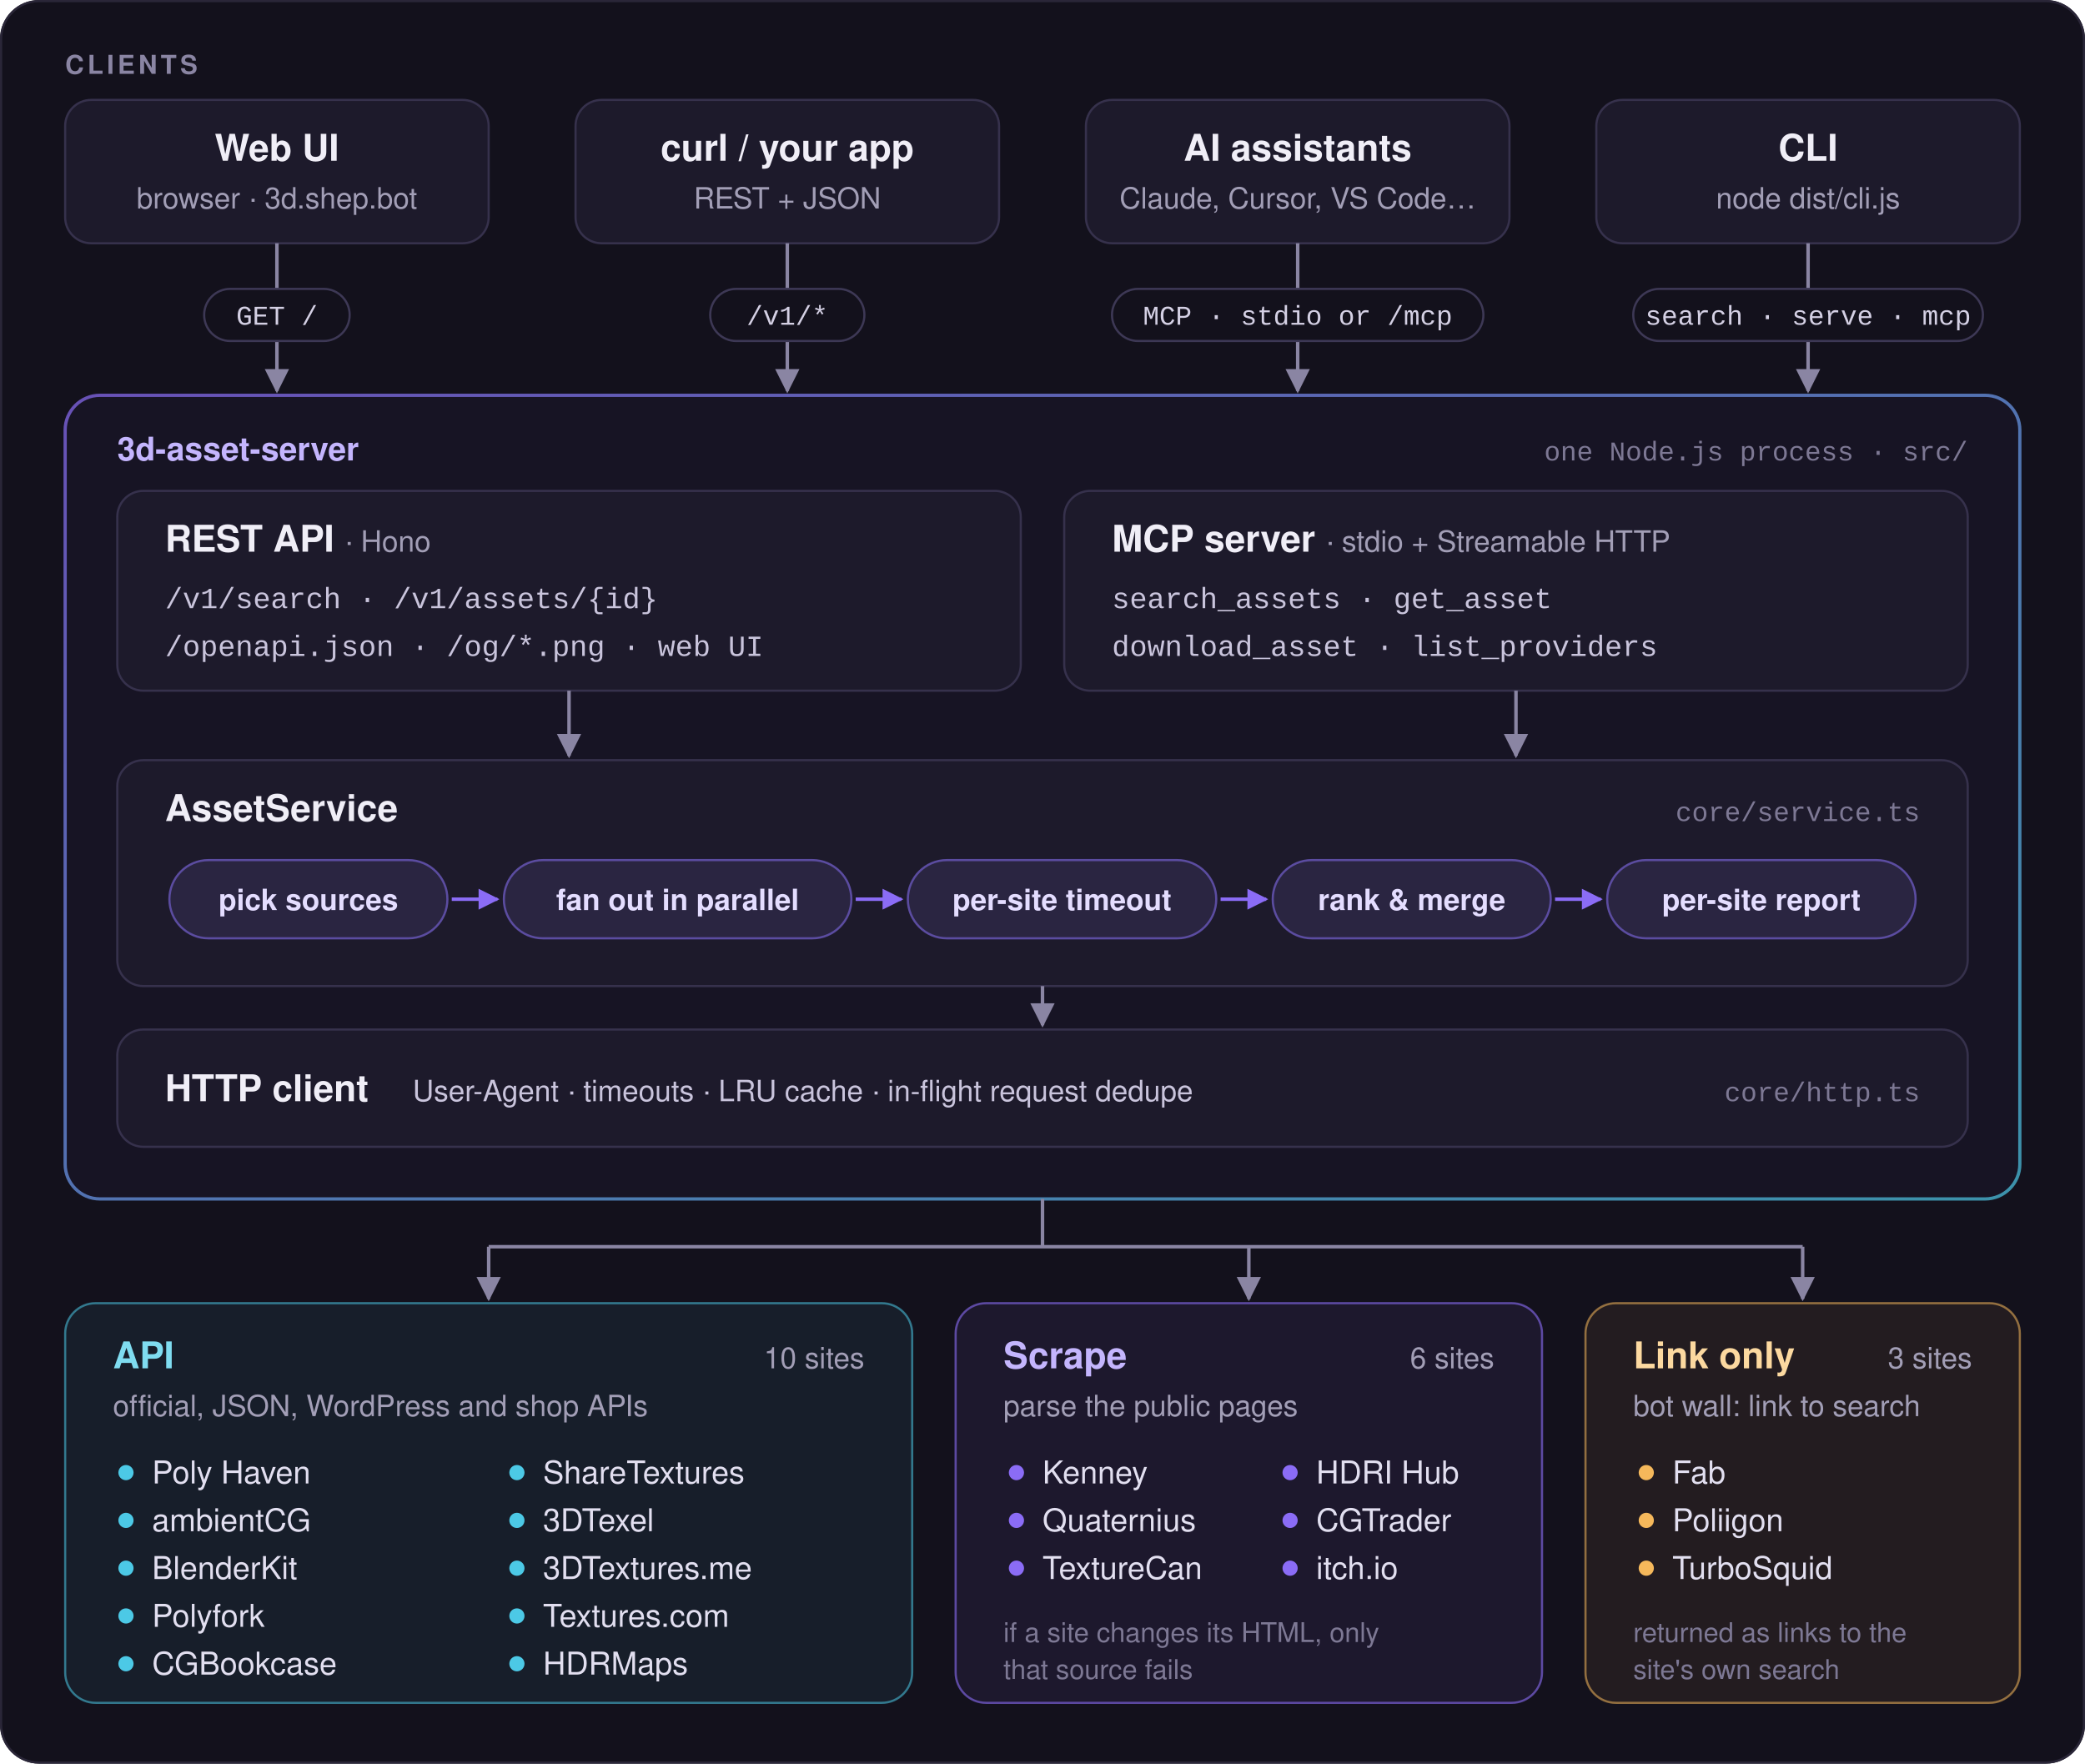
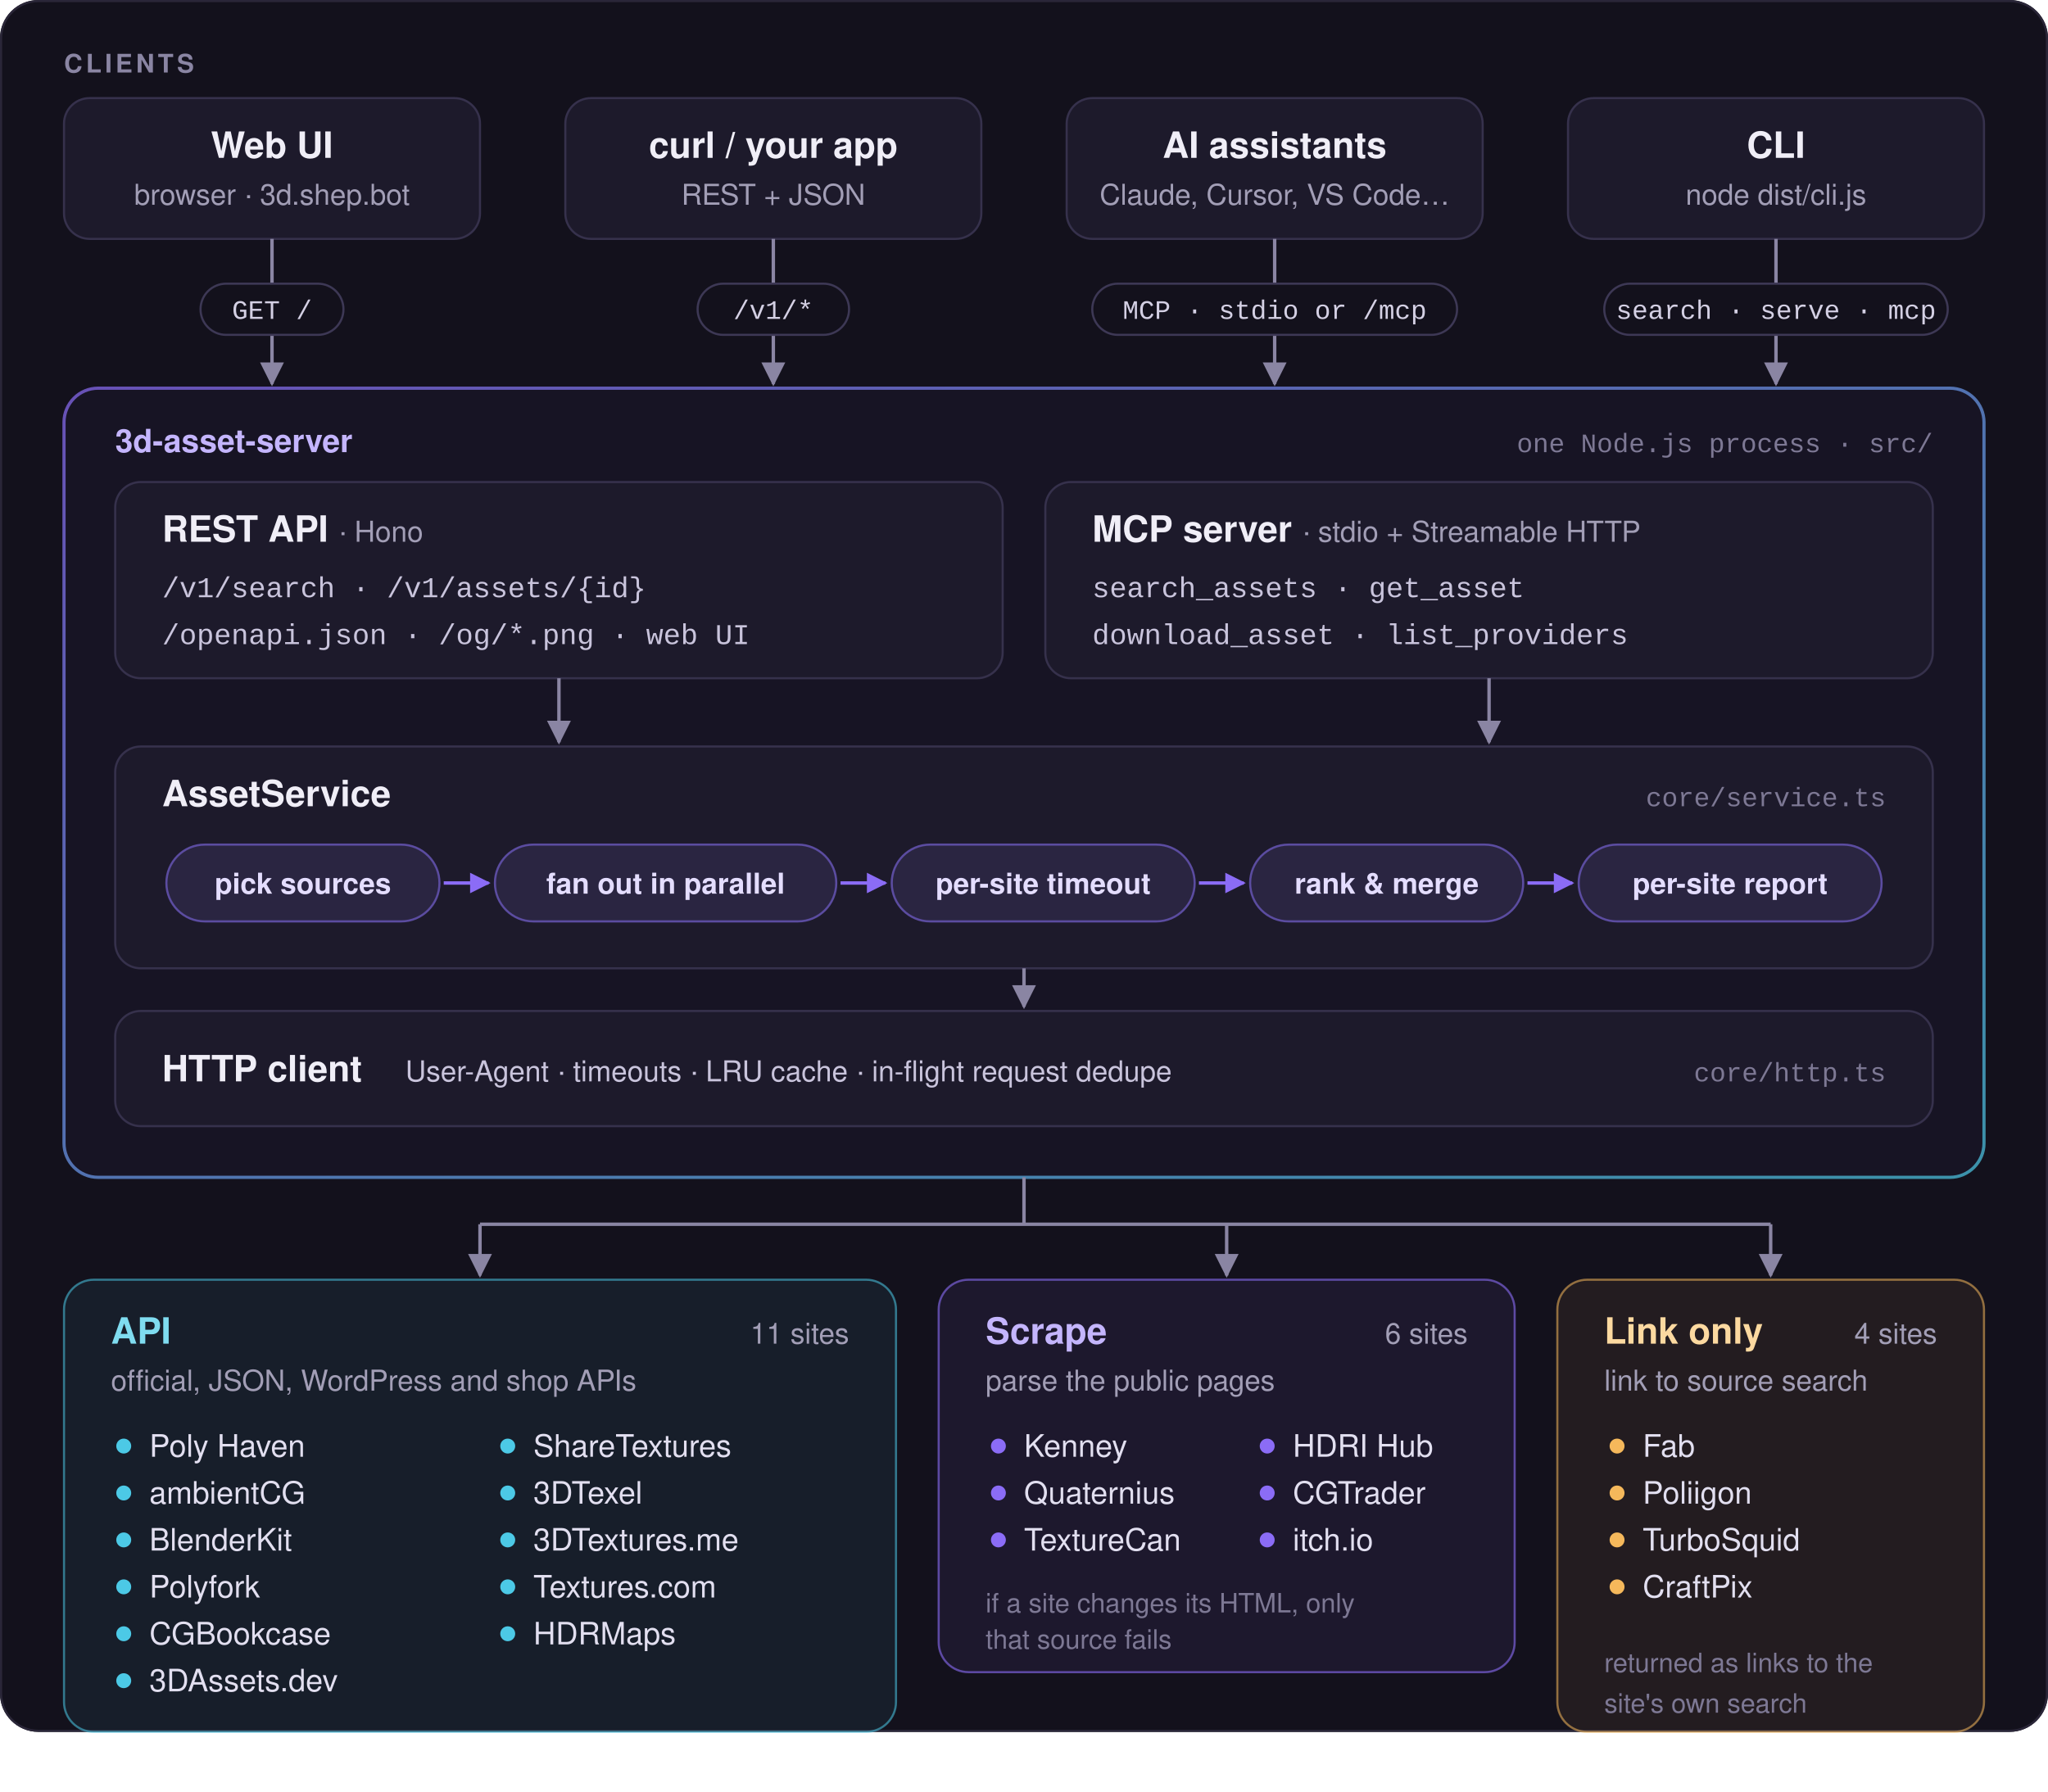
- <svg xmlns="http://www.w3.org/2000/svg" viewBox="0 0 960 812" width="960" height="812" role="img" aria-labelledby="t d">
+ <svg xmlns="http://www.w3.org/2000/svg" viewBox="0 0 960 840" width="960" height="840" role="img" aria-labelledby="t d">
  <defs>
    <marker id="arr" viewBox="0 0 10 10" refX="9" refY="5" markerWidth="7" markerHeight="7" orient="auto-start-reverse">
      <path d="M0 0L10 5L0 10z" fill="#8a85a3" />
    </marker>
    <marker id="arrSm" viewBox="0 0 10 10" refX="9" refY="5" markerWidth="6" markerHeight="6" orient="auto">
      <path d="M0 0L10 5L0 10z" fill="#8b6cf6" />
    </marker>
    <linearGradient id="brand" x1="0" y1="0" x2="1" y2="1">
      <stop offset="0" stop-color="#8b6cf6" />
      <stop offset="1" stop-color="#4cc9e6" />
    </linearGradient>
  </defs>
  <style>
    text { font-family: -apple-system, BlinkMacSystemFont, "Segoe UI", Helvetica, Arial, sans-serif; }
    .mono { font-family: ui-monospace, SFMono-Regular, Menlo, Consolas, "Liberation Mono", monospace; }
    .eyebrow { fill: #8a85a3; font-size: 12px; font-weight: 700; letter-spacing: 1.6px; }
    .card { fill: #1d1a2b; stroke: #36314c; }
    .h { fill: #f0eef7; font-size: 17px; font-weight: 700; }
    .sub { fill: #a29eb6; font-size: 13.5px; }
    .code { fill: #c9c4dc; font-size: 13.5px; }
    .file { fill: #7d7894; font-size: 12.5px; }
    .wire { stroke: #8a85a3; stroke-width: 1.6; fill: none; }
    .pill { fill: #13111c; stroke: #3d3855; }
    .pillText { fill: #d4d0e4; font-size: 12.5px; }
    .step { fill: #2a2541; stroke: #5b4ca0; }
    .stepText { fill: #e4ddff; font-size: 13.5px; font-weight: 600; }
    .name { fill: #e2dff0; font-size: 14.5px; }
  </style>
  <rect width="960" height="812" rx="18" fill="#13111c" />
  <rect x="0.5" y="0.5" width="959" height="811" rx="17.5" fill="none" stroke="#2a2638" />
  <text class="eyebrow" x="30" y="34">CLIENTS</text>
  <g text-anchor="middle">
    <rect class="card" x="30" y="46" width="195" height="66" rx="12" />
    <text class="h" x="127.5" y="74">Web UI</text>
    <text class="sub" x="127.5" y="96">browser · 3d.shep.bot</text>
    <rect class="card" x="265" y="46" width="195" height="66" rx="12" />
    <text class="h" x="362.5" y="74">curl / your app</text>
    <text class="sub" x="362.5" y="96">REST + JSON</text>
    <rect class="card" x="500" y="46" width="195" height="66" rx="12" />
    <text class="h" x="597.5" y="74">AI assistants</text>
    <text class="sub" x="597.5" y="96">Claude, Cursor, VS Code…</text>
    <rect class="card" x="735" y="46" width="195" height="66" rx="12" />
    <text class="h" x="832.5" y="74">CLI</text>
    <text class="sub" x="832.5" y="96">node dist/cli.js</text>
  </g>
  <path class="wire" d="M127.5 112V180" marker-end="url(#arr)" />
  <path class="wire" d="M362.5 112V180" marker-end="url(#arr)" />
  <path class="wire" d="M597.5 112V180" marker-end="url(#arr)" />
  <path class="wire" d="M832.5 112V180" marker-end="url(#arr)" />
  <g text-anchor="middle">
    <rect class="pill" x="94" y="133" width="67" height="24" rx="12" />
    <text class="pillText mono" x="127.5" y="149.5">GET /</text>
    <rect class="pill" x="327" y="133" width="71" height="24" rx="12" />
    <text class="pillText mono" x="362.5" y="149.5">/v1/*</text>
    <rect class="pill" x="512" y="133" width="171" height="24" rx="12" />
    <text class="pillText mono" x="597.5" y="149.5">MCP · stdio or /mcp</text>
    <rect class="pill" x="752" y="133" width="161" height="24" rx="12" />
    <text class="pillText mono" x="832.5" y="149.5">search · serve · mcp</text>
  </g>
  <rect x="30" y="182" width="900" height="370" rx="16" fill="#171424" stroke="url(#brand)" stroke-opacity="0.7" stroke-width="1.5" />
  <text x="54" y="212" fill="#c4b5fd" font-size="15" font-weight="800">3d-asset-server</text>
  <text class="file mono" x="906" y="212" text-anchor="end">one Node.js process · src/</text>
  <rect class="card" x="54" y="226" width="416" height="92" rx="12" />
  <text class="h" x="76" y="254">REST API <tspan class="sub" font-weight="400">· Hono</tspan>
  </text>
  <text class="code mono" x="76" y="280">/v1/search · /v1/assets/{id}</text>
  <text class="code mono" x="76" y="302">/openapi.json · /og/*.png · web UI</text>
  <rect class="card" x="490" y="226" width="416" height="92" rx="12" />
  <text class="h" x="512" y="254">MCP server <tspan class="sub" font-weight="400">· stdio + Streamable HTTP</tspan>
  </text>
  <text class="code mono" x="512" y="280">search_assets · get_asset</text>
  <text class="code mono" x="512" y="302">download_asset · list_providers</text>
  <path class="wire" d="M262 318V348" marker-end="url(#arr)" />
  <path class="wire" d="M698 318V348" marker-end="url(#arr)" />
  <rect class="card" x="54" y="350" width="852" height="104" rx="12" />
  <text class="h" x="76" y="378">AssetService</text>
  <text class="file mono" x="884" y="378" text-anchor="end">core/service.ts</text>
  <g text-anchor="middle">
    <rect class="step" x="78" y="396" width="128" height="36" rx="18" />
    <text class="stepText" x="142" y="419">pick sources</text>
    <rect class="step" x="232" y="396" width="160" height="36" rx="18" />
    <text class="stepText" x="312" y="419">fan out in parallel</text>
    <rect class="step" x="418" y="396" width="142" height="36" rx="18" />
    <text class="stepText" x="489" y="419">per-site timeout</text>
    <rect class="step" x="586" y="396" width="128" height="36" rx="18" />
    <text class="stepText" x="650" y="419">rank &amp; merge</text>
    <rect class="step" x="740" y="396" width="142" height="36" rx="18" />
    <text class="stepText" x="811" y="419">per-site report</text>
  </g>
  <g stroke="#8b6cf6" stroke-width="1.6" fill="none">
    <path d="M208 414H229" marker-end="url(#arrSm)" />
    <path d="M394 414H415" marker-end="url(#arrSm)" />
    <path d="M562 414H583" marker-end="url(#arrSm)" />
    <path d="M716 414H737" marker-end="url(#arrSm)" />
  </g>
  <path class="wire" d="M480 454V472" marker-end="url(#arr)" />
  <rect class="card" x="54" y="474" width="852" height="54" rx="12" />
  <text class="h" x="76" y="507">HTTP client</text>
  <text class="code" x="190" y="507">User-Agent · timeouts · LRU cache · in-flight request dedupe</text>
  <text class="file mono" x="884" y="507" text-anchor="end">core/http.ts</text>
  <path class="wire" d="M480 552V574M225 574H830" />
  <path class="wire" d="M225 574V598" marker-end="url(#arr)" />
  <path class="wire" d="M575 574V598" marker-end="url(#arr)" />
  <path class="wire" d="M830 574V598" marker-end="url(#arr)" />
-   <rect x="30" y="600" width="390" height="184" rx="14" fill="#4cc9e6" fill-opacity="0.07" stroke="#4cc9e6" stroke-opacity="0.55" />
+   <rect x="30" y="600" width="390" height="212" rx="14" fill="#4cc9e6" fill-opacity="0.07" stroke="#4cc9e6" stroke-opacity="0.55" />
  <text x="52" y="630" fill="#7fdcf0" font-size="17" font-weight="800">API</text>
-   <text class="sub" x="398" y="630" text-anchor="end">10 sites</text>
+   <text class="sub" x="398" y="630" text-anchor="end">11 sites</text>
  <text class="sub" x="52" y="652">official, JSON, WordPress and shop APIs</text>
  <g fill="#4cc9e6">
    <circle cx="58" cy="678" r="3.5" />
    <circle cx="58" cy="700" r="3.5" />
    <circle cx="58" cy="722" r="3.5" />
    <circle cx="58" cy="744" r="3.5" />
    <circle cx="58" cy="766" r="3.5" />
+     <circle cx="58" cy="788" r="3.5" />
    <circle cx="238" cy="678" r="3.5" />
    <circle cx="238" cy="700" r="3.5" />
    <circle cx="238" cy="722" r="3.5" />
    <circle cx="238" cy="744" r="3.5" />
    <circle cx="238" cy="766" r="3.5" />
  </g>
  <g class="name">
    <text x="70" y="683">Poly Haven</text>
    <text x="70" y="705">ambientCG</text>
    <text x="70" y="727">BlenderKit</text>
    <text x="70" y="749">Polyfork</text>
    <text x="70" y="771">CGBookcase</text>
+     <text x="70" y="793">3DAssets.dev</text>
    <text x="250" y="683">ShareTextures</text>
    <text x="250" y="705">3DTexel</text>
    <text x="250" y="727">3DTextures.me</text>
    <text x="250" y="749">Textures.com</text>
    <text x="250" y="771">HDRMaps</text>
  </g>
  <rect x="440" y="600" width="270" height="184" rx="14" fill="#8b6cf6" fill-opacity="0.08" stroke="#8b6cf6" stroke-opacity="0.6" />
  <text x="462" y="630" fill="#c4b5fd" font-size="17" font-weight="800">Scrape</text>
  <text class="sub" x="688" y="630" text-anchor="end">6 sites</text>
  <text class="sub" x="462" y="652">parse the public pages</text>
  <g fill="#8b6cf6">
    <circle cx="468" cy="678" r="3.5" />
    <circle cx="468" cy="700" r="3.5" />
    <circle cx="468" cy="722" r="3.5" />
    <circle cx="594" cy="678" r="3.5" />
    <circle cx="594" cy="700" r="3.5" />
    <circle cx="594" cy="722" r="3.5" />
  </g>
  <g class="name">
    <text x="480" y="683">Kenney</text>
    <text x="480" y="705">Quaternius</text>
    <text x="480" y="727">TextureCan</text>
    <text x="606" y="683">HDRI Hub</text>
    <text x="606" y="705">CGTrader</text>
    <text x="606" y="727">itch.io</text>
  </g>
  <text class="file" x="462" y="756">if a site changes its HTML, only</text>
  <text class="file" x="462" y="773">that source fails</text>
-   <rect x="730" y="600" width="200" height="184" rx="14" fill="#f5b85b" fill-opacity="0.07" stroke="#f5b85b" stroke-opacity="0.55" />
+   <rect x="730" y="600" width="200" height="212" rx="14" fill="#f5b85b" fill-opacity="0.07" stroke="#f5b85b" stroke-opacity="0.55" />
  <text x="752" y="630" fill="#fcd9a0" font-size="17" font-weight="800">Link only</text>
-   <text class="sub" x="908" y="630" text-anchor="end">3 sites</text>
-   <text class="sub" x="752" y="652">bot wall: link to search</text>
+   <text class="sub" x="908" y="630" text-anchor="end">4 sites</text>
+   <text class="sub" x="752" y="652">link to source search</text>
  <g fill="#f5b85b">
    <circle cx="758" cy="678" r="3.5" />
    <circle cx="758" cy="700" r="3.5" />
    <circle cx="758" cy="722" r="3.5" />
+     <circle cx="758" cy="744" r="3.5" />
  </g>
  <g class="name">
    <text x="770" y="683">Fab</text>
    <text x="770" y="705">Poliigon</text>
    <text x="770" y="727">TurboSquid</text>
+     <text x="770" y="749">CraftPix</text>
  </g>
-   <text class="file" x="752" y="756">returned as links to the</text>
-   <text class="file" x="752" y="773">site's own search</text>
+   <text class="file" x="752" y="784">returned as links to the</text>
+   <text class="file" x="752" y="803">site's own search</text>
</svg>
